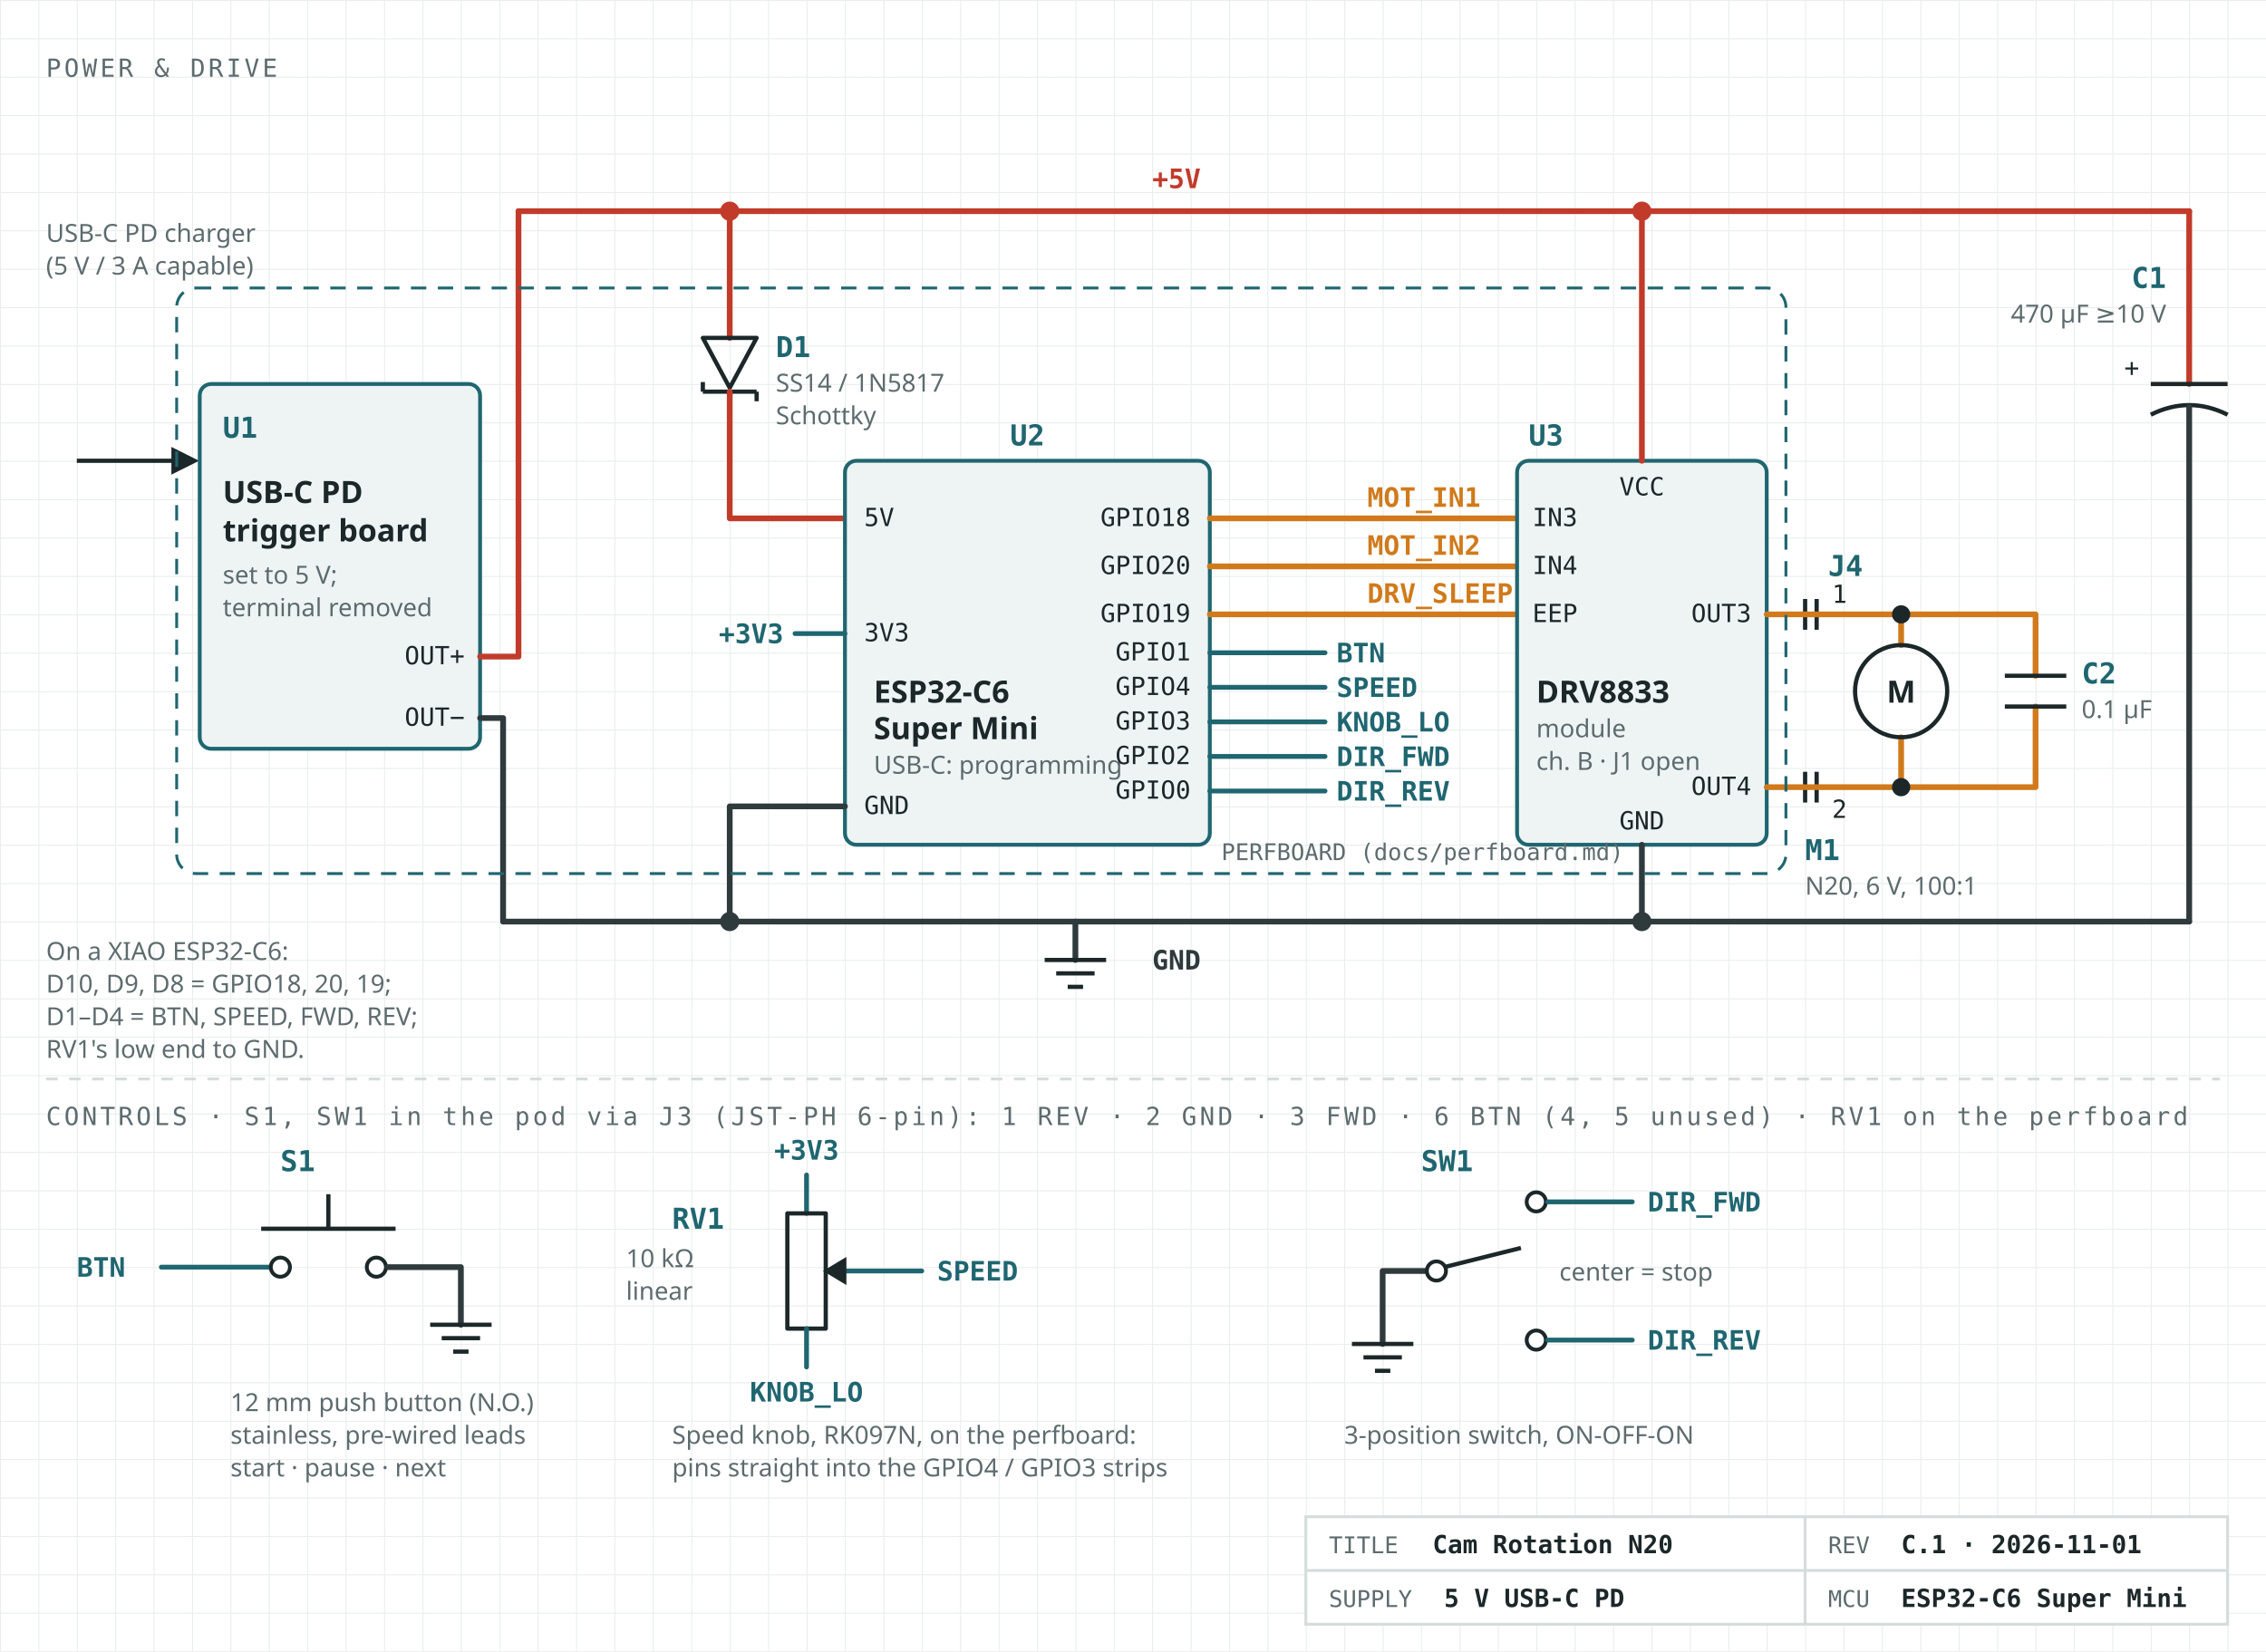
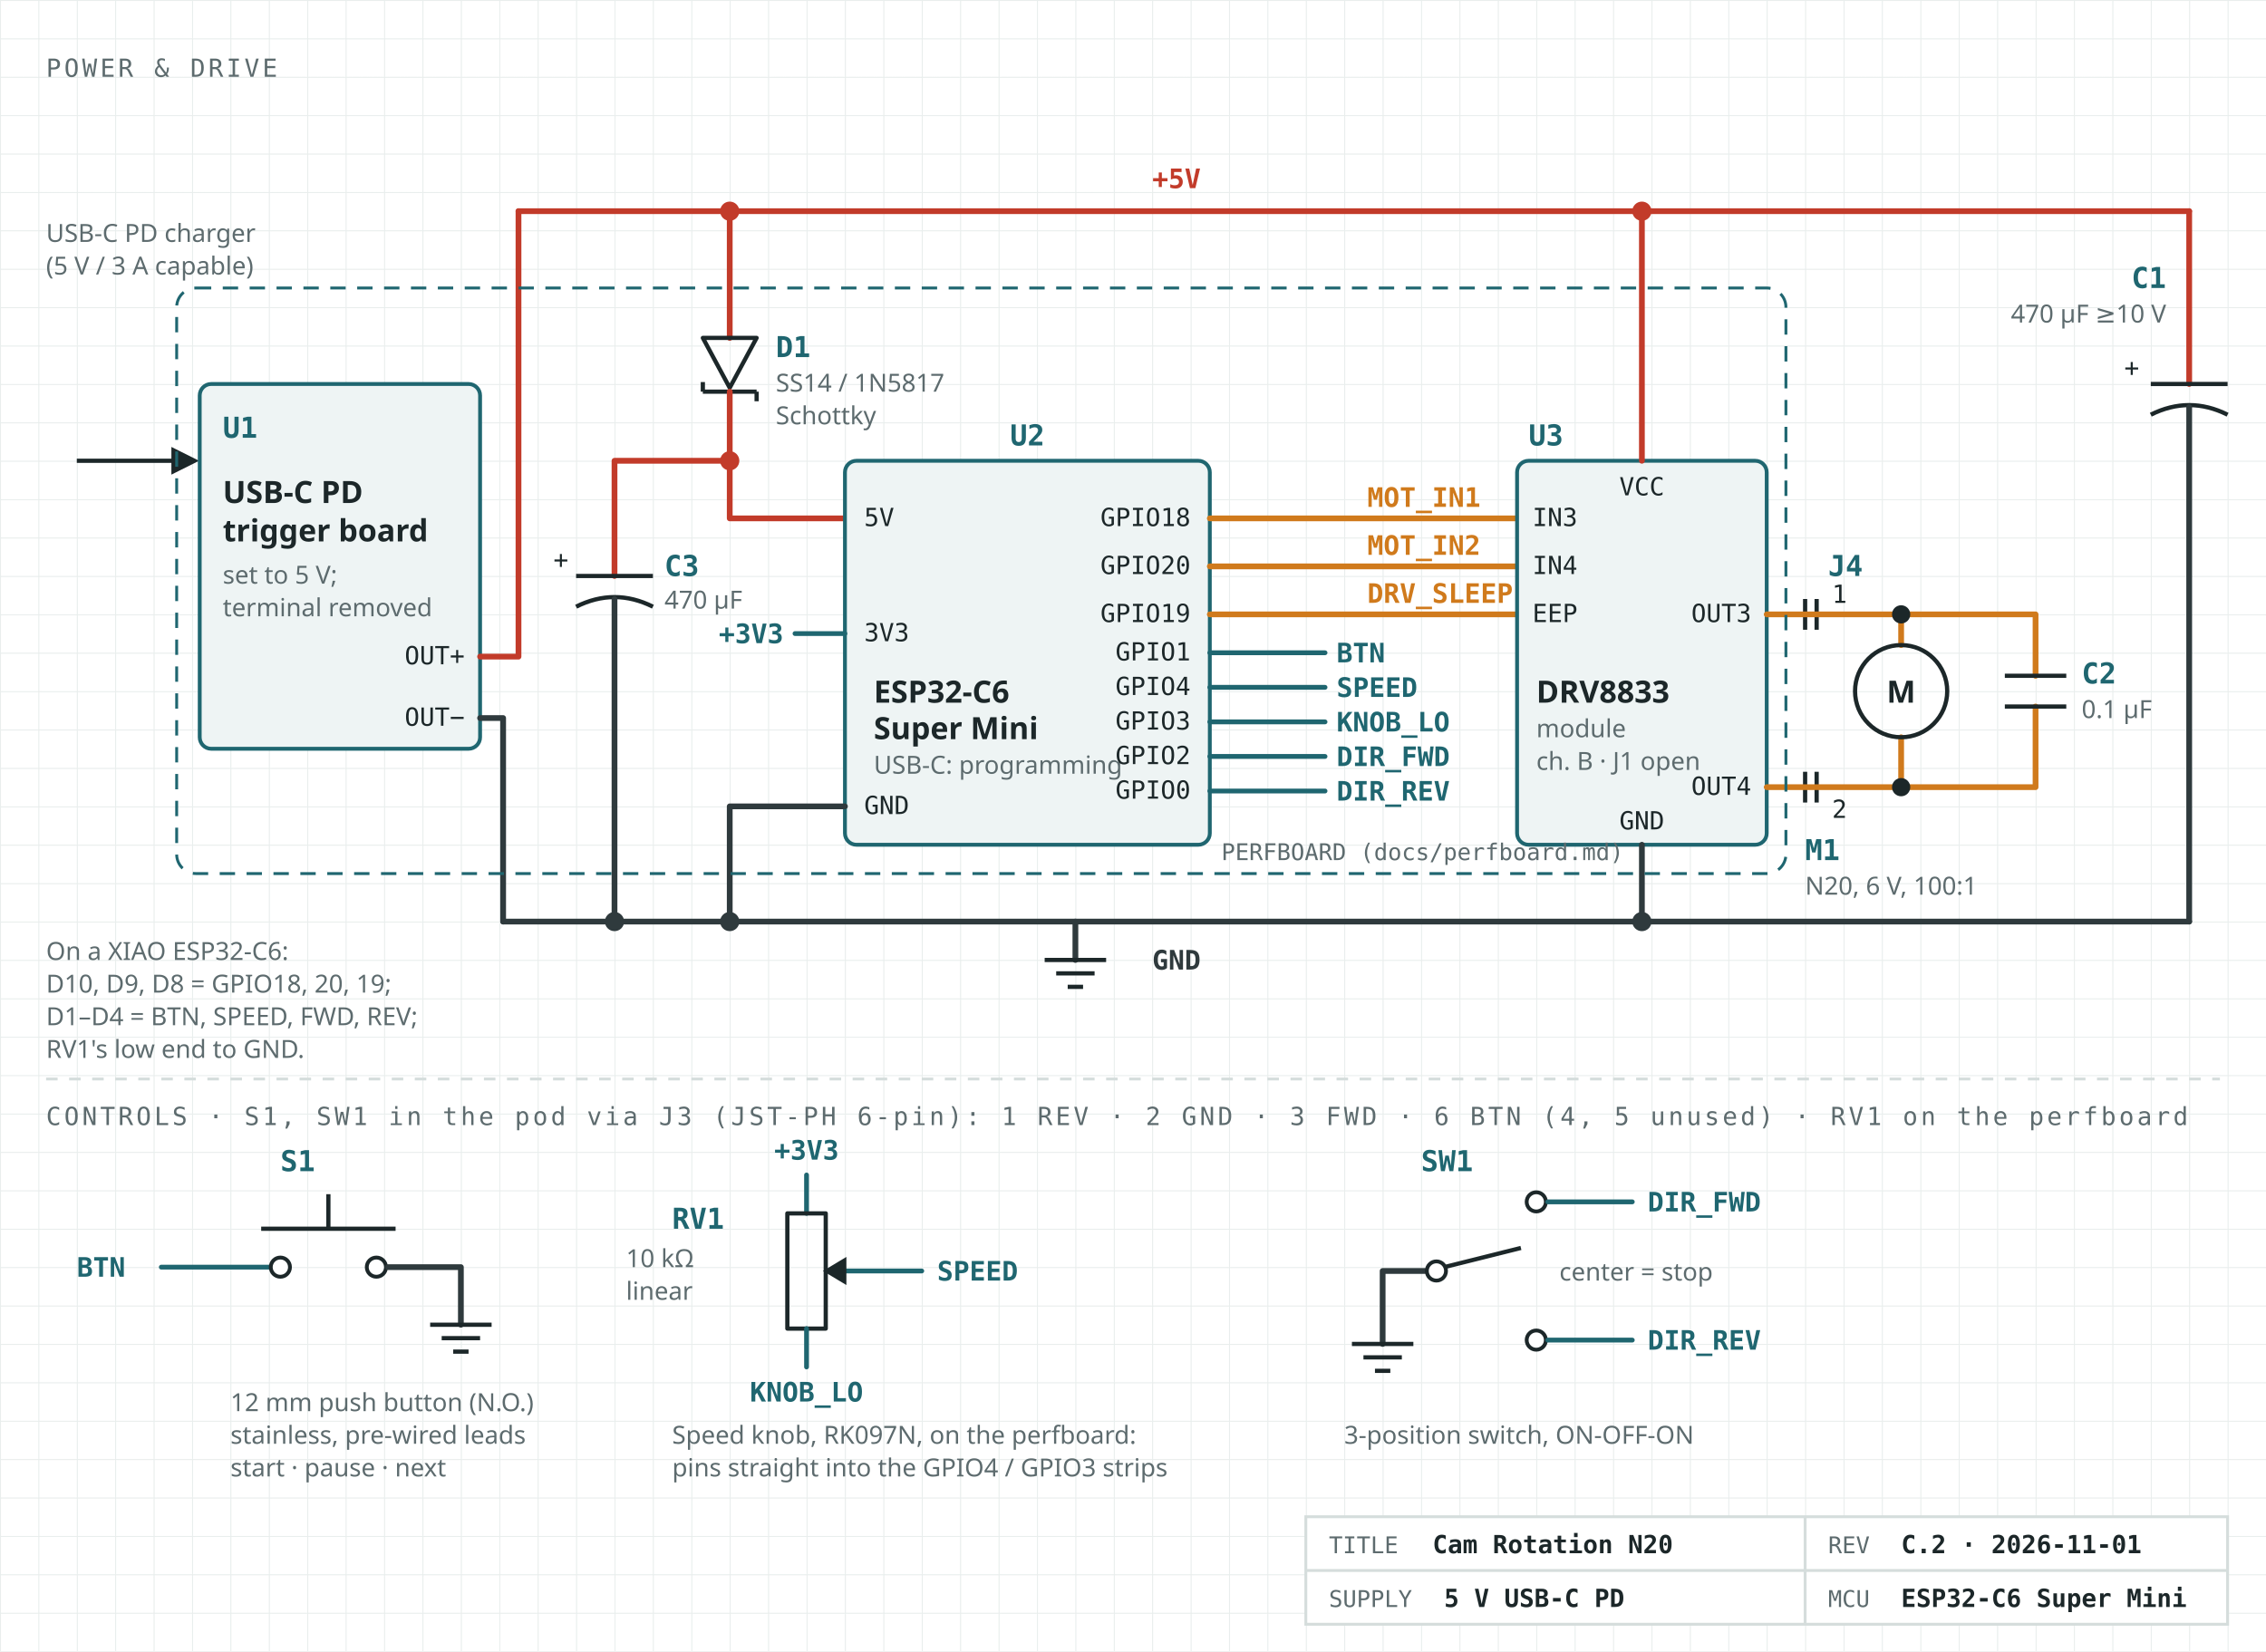
- <svg xmlns="http://www.w3.org/2000/svg" viewBox="0 0 1180 860" role="img" aria-label="Schematic. Power: PD board 5 volt output to the DRV8833 VCC pin and through diode D1 to the ESP32-C6 Super Mini 5V pin; 470 microfarad capacitor across the 5 volt supply; all grounds common. Drive: Super Mini GPIO18 to DRV8833 IN3, GPIO20 to IN4, GPIO19 to the sleep pin EEP (channel B of the module); DRV8833 OUT3 and OUT4 through the 2-pin plug J4 to the N20 motor, with a 0.1 microfarad capacitor C2 across the motor terminals. Controls: 12 millimetre stainless push button S1 from GPIO1 to ground; 10 kilohm speed knob RV1 (an RK097N on the perfboard) between 3.3 volts and GPIO3, which the firmware drives low as the knob's ground, with its wiper to GPIO4; three-position switch SW1 with common to ground and its two throws to GPIO2 (forward) and GPIO0 (reverse). The PD board, the Super Mini, the DRV8833, D1, the knob and J4 are on a perfboard; C1 is wired to it from the mount. On a XIAO ESP32-C6 the same nets use D10, D9, D8 and D1 to D4, and the knob's low end goes to ground. The button and switch wires pass through J3, a 6-pin JST-PH connector, so the pod can be unplugged.">
+ <svg xmlns="http://www.w3.org/2000/svg" viewBox="0 0 1180 860" role="img" aria-label="Schematic. Power: PD board 5 volt output to the DRV8833 VCC pin and through diode D1 to the ESP32-C6 Super Mini 5V pin; 470 microfarad capacitor C1 across the 5 volt supply; a second 470 microfarad capacitor C3 from D1's cathode to ground, so it can only feed the Super Mini through a motor start or stall; all grounds common. Drive: Super Mini GPIO18 to DRV8833 IN3, GPIO20 to IN4, GPIO19 to the sleep pin EEP (channel B of the module); DRV8833 OUT3 and OUT4 through the 2-pin plug J4 to the N20 motor, with a 0.1 microfarad capacitor C2 across the motor terminals. Controls: 12 millimetre stainless push button S1 from GPIO1 to ground; 10 kilohm speed knob RV1 (an RK097N on the perfboard) between 3.3 volts and GPIO3, which the firmware drives low as the knob's ground, with its wiper to GPIO4; three-position switch SW1 with common to ground and its two throws to GPIO2 (forward) and GPIO0 (reverse). The PD board, the Super Mini, the DRV8833, D1, C3, the knob and J4 are on a perfboard; C1 is wired to it from the mount. On a XIAO ESP32-C6 the same nets use D10, D9, D8 and D1 to D4, and the knob's low end goes to ground. The button and switch wires pass through J3, a 6-pin JST-PH connector, so the pod can be unplugged.">
  <style>.grid{stroke:#e9eeed;stroke-width:1}
.w-pwr{stroke:#c23b2a;stroke-width:3;fill:none;stroke-linecap:round;stroke-linejoin:round}
.w-gnd{stroke:#2f3a3d;stroke-width:3;fill:none;stroke-linecap:round;stroke-linejoin:round}
.w-sig{stroke:#d07a1c;stroke-width:3;fill:none;stroke-linecap:round;stroke-linejoin:round}
.dot-pwr{fill:#c23b2a}
.dot-gnd{fill:#2f3a3d}
.w-ctl{stroke:#1f6670;stroke-width:2.5;fill:none;stroke-linecap:round;stroke-linejoin:round}
.net.c{fill:#1f6670}
.sect{font-family:"IBM Plex Mono",ui-monospace,SFMono-Regular,Menlo,monospace;font-size:13px;letter-spacing:.12em;fill:#5d6b6e}
.divider{stroke:#d5dddc;stroke-width:1.5;stroke-dasharray:6 6}
.contact{fill:#ffffff;stroke:#1c2729;stroke-width:2}
.part{fill:#eef4f4;stroke:#1f6670;stroke-width:2}
.sym{fill:none;stroke:#1c2729;stroke-width:2.2;stroke-linejoin:round}
.symfill{fill:#1c2729;stroke:#1c2729;stroke-width:1.5}
.ref{font-family:"IBM Plex Mono",ui-monospace,SFMono-Regular,Menlo,monospace;font-size:15px;font-weight:600;fill:#1f6670}
.name{font-family:"IBM Plex Sans",ui-sans-serif,system-ui,sans-serif;font-size:16px;font-weight:600;fill:#1c2729}
.small{font-family:"IBM Plex Sans",ui-sans-serif,system-ui,sans-serif;font-size:13px;fill:#5d6b6e}
.pin{font-family:"IBM Plex Mono",ui-monospace,SFMono-Regular,Menlo,monospace;font-size:13px;fill:#1c2729}
.net{font-family:"IBM Plex Mono",ui-monospace,SFMono-Regular,Menlo,monospace;font-size:14px;font-weight:600}
.net.p{fill:#c23b2a}
.net.g{fill:#2f3a3d}
.net.s{fill:#d07a1c}
.tb{fill:#ffffff;stroke:#d5dddc;stroke-width:1.5}
.tbt{font-family:"IBM Plex Mono",ui-monospace,SFMono-Regular,Menlo,monospace;font-size:12px;fill:#5d6b6e}
.tbv{font-family:"IBM Plex Mono",ui-monospace,SFMono-Regular,Menlo,monospace;font-size:13px;font-weight:600;fill:#1c2729}
.pad{stroke:#1c2729;stroke-width:1.5}
.padoff{fill:#ffffff;stroke:#5d6b6e;stroke-width:1.2}
.board{fill:#eef4f4;stroke:#1f6670;stroke-width:2}
.lbl{font-family:"IBM Plex Mono",ui-monospace,SFMono-Regular,Menlo,monospace;font-size:13px;fill:#1c2729}
.lblm{font-family:"IBM Plex Mono",ui-monospace,SFMono-Regular,Menlo,monospace;font-size:12px;fill:#5d6b6e}
.ttl{font-family:"IBM Plex Sans",ui-sans-serif,system-ui,sans-serif;font-size:15px;font-weight:600;fill:#1c2729}
text{font-family:'IBM Plex Sans',Helvetica,Arial,sans-serif}</style>
  <rect x="0" y="0" width="1180" height="860" fill="#ffffff" />
  <defs>
    <pattern id="g" width="20" height="20" patternUnits="userSpaceOnUse">
      <path d="M20 0H0V20" class="grid" fill="none" />
    </pattern>
  </defs>
  <rect x="0" y="0" width="1180" height="860" fill="url(#g)" />
  <text class="sect" x="24" y="40">POWER &amp; DRIVE</text>
  <path class="w-pwr" d="M270 110 H1140" />
  <path class="w-gnd" d="M262 480 H1140" />
  <text class="net p" x="600" y="98">+5V</text>
  <text class="net g" x="600" y="505">GND</text>
  <text class="small" x="24" y="126">USB-C PD charger</text>
  <text class="small" x="24" y="143">(5 V / 3 A capable)</text>
  <path class="sym" d="M40 240 H90" />
  <path class="symfill" d="M90 234 L102 240 L90 246 Z" />
  <rect class="part" x="104" y="200" width="146" height="190" rx="6" />
  <text class="ref" x="116" y="228">U1</text>
  <text class="name" x="116" y="262">USB-C PD</text>
  <text class="name" x="116" y="282">trigger board</text>
  <text class="small" x="116" y="304">set to 5 V;</text>
  <text class="small" x="116" y="321">terminal removed</text>
  <text class="pin" x="242" y="346" text-anchor="end">OUT+</text>
  <text class="pin" x="242" y="378" text-anchor="end">OUT−</text>
  <path class="w-pwr" d="M250 342 H270 V110" />
  <path class="w-gnd" d="M250 374 H262 V480" />
  <path class="w-pwr" d="M380 110 V176" />
  <path class="sym" d="M366 176 H394 L380 202 Z" />
  <path class="sym" d="M366 204 H394" />
  <path class="sym" d="M366 204 v-5 M394 204 v5" />
  <path class="w-pwr" d="M380 204 V270 H440" />
  <text class="ref" x="404" y="186">D1</text>
  <text class="small" x="404" y="204">SS14 / 1N5817</text>
  <text class="small" x="404" y="221">Schottky</text>
  <circle class="dot-pwr" cx="380" cy="110" r="5" />
+   <path class="w-pwr" d="M380 240 H320 V300" />
+   <path class="sym" d="M300 300 H340" />
+   <path class="sym" d="M300 316 Q320 306 340 316" />
+   <path class="w-gnd" d="M320 312 V480" />
+   <circle class="dot-pwr" cx="380" cy="240" r="5" />
+   <circle class="dot-gnd" cx="320" cy="480" r="5" />
+   <text class="pin" x="296" y="296" text-anchor="end">+</text>
+   <text class="ref" x="346" y="300">C3</text>
+   <text class="small" x="346" y="317">470 µF</text>
  <rect class="part" x="440" y="240" width="190" height="200" rx="6" />
  <text class="ref" x="535" y="232" text-anchor="middle">U2</text>
  <text class="name" x="455" y="366">ESP32-C6</text>
  <text class="name" x="455" y="385">Super Mini</text>
  <text class="small" x="455" y="403">USB-C: programming</text>
  <text class="pin" x="450" y="274">5V</text>
  <text class="pin" x="450" y="334">3V3</text>
  <text class="pin" x="450" y="424">GND</text>
  <text class="pin" x="620" y="274" text-anchor="end">GPIO18</text>
  <text class="pin" x="620" y="299" text-anchor="end">GPIO20</text>
  <text class="pin" x="620" y="324" text-anchor="end">GPIO19</text>
  <text class="pin" x="620" y="344" text-anchor="end">GPIO1</text>
  <text class="pin" x="620" y="362" text-anchor="end">GPIO4</text>
  <text class="pin" x="620" y="380" text-anchor="end">GPIO3</text>
  <text class="pin" x="620" y="398" text-anchor="end">GPIO2</text>
  <text class="pin" x="620" y="416" text-anchor="end">GPIO0</text>
  <path class="w-gnd" d="M440 420 H380 V480" />
  <circle class="dot-gnd" cx="380" cy="480" r="5" />
  <path class="w-ctl" d="M440 330 H414" />
  <text class="net c" x="408" y="335" text-anchor="end">+3V3</text>
  <path class="w-ctl" d="M630 340 H690 M630 358 H690 M630 376 H690 M630 394 H690 M630 412 H690" />
  <text class="net c" x="696" y="345">BTN</text>
  <text class="net c" x="696" y="363">SPEED</text>
  <text class="net c" x="696" y="381">KNOB_LO</text>
  <text class="net c" x="696" y="399">DIR_FWD</text>
  <text class="net c" x="696" y="417">DIR_REV</text>
  <path class="w-sig" d="M630 270 H790 M630 295 H790 M630 320 H790" />
  <text class="net s" x="712" y="264">MOT_IN1</text>
  <text class="net s" x="712" y="289">MOT_IN2</text>
  <text class="net s" x="712" y="314">DRV_SLEEP</text>
  <rect class="part" x="790" y="240" width="130" height="200" rx="6" />
  <text class="ref" x="796" y="232">U3</text>
  <text class="pin" x="798" y="274">IN3</text>
  <text class="pin" x="798" y="299">IN4</text>
  <text class="pin" x="798" y="324">EEP</text>
  <text class="pin" x="912" y="324" text-anchor="end">OUT3</text>
  <text class="pin" x="912" y="414" text-anchor="end">OUT4</text>
  <text class="pin" x="855" y="258" text-anchor="middle">VCC</text>
  <text class="pin" x="855" y="432" text-anchor="middle">GND</text>
  <text class="name" x="800" y="366">DRV8833</text>
  <text class="small" x="800" y="384">module</text>
  <text class="small" x="800" y="401">ch. B · J1 open</text>
  <path class="w-pwr" d="M855 110 V240" />
  <path class="w-gnd" d="M855 440 V480" />
  <circle class="dot-pwr" cx="855" cy="110" r="5" />
  <circle class="dot-gnd" cx="855" cy="480" r="5" />
  <path class="sym" d="M940 312 v16 M946 312 v16 M940 402 v16 M946 402 v16" />
  <text class="ref" x="952" y="300">J4</text>
  <text class="pin" x="954" y="314">1</text>
  <text class="pin" x="954" y="426">2</text>
  <path class="w-sig" d="M920 320 H1060 V352 M1060 368 V410 H920 M990 320 V336 M990 410 V384" />
  <circle class="sym" cx="990" cy="360" r="24" />
  <text class="name" x="990" y="366" text-anchor="middle">M</text>
  <circle class="symfill" cx="990" cy="320" r="4" />
  <circle class="symfill" cx="990" cy="410" r="4" />
  <text class="ref" x="940" y="448">M1</text>
  <text class="small" x="940" y="466">N20, 6 V, 100:1</text>
  <path class="sym" d="M1044 352 H1076 M1044 368 H1076" />
  <text class="ref" x="1084" y="356">C2</text>
  <text class="small" x="1084" y="374">0.1 µF</text>
  <path class="w-pwr" d="M1140 110 V200" />
  <path class="sym" d="M1120 200 H1160" />
  <path class="sym" d="M1120 216 Q1140 206 1160 216" />
  <text class="pin" x="1114" y="196" text-anchor="end">+</text>
  <path class="w-gnd" d="M1140 212 V480" />
  <text class="ref" x="1128" y="150" text-anchor="end">C1</text>
  <text class="small" x="1128" y="168" text-anchor="end">470 µF ≥10 V</text>
  <rect x="92" y="150" width="838" height="305" rx="10" fill="none" stroke="#1f6670" stroke-width="1.5" stroke-dasharray="8 6" />
  <text class="lblm" x="636" y="448">PERFBOARD (docs/perfboard.md)</text>
  <text class="small" x="24" y="500">On a XIAO ESP32-C6:</text>
  <text class="small" x="24" y="517">D10, D9, D8 = GPIO18, 20, 19;</text>
  <text class="small" x="24" y="534">D1–D4 = BTN, SPEED, FWD, REV;</text>
  <text class="small" x="24" y="551">RV1's low end to GND.</text>
  <path class="w-gnd" d="M560 480 V500" />
  <path class="sym" d="M544 500 H576 M550 507 H570 M556 514 H564" />
  <path class="divider" d="M24 562 H1156" />
  <text class="sect" x="24" y="586">CONTROLS · S1, SW1 in the pod via J3 (JST-PH 6-pin): 1 REV · 2 GND · 3 FWD · 6 BTN (4, 5 unused) · RV1 on the perfboard</text>
  <text class="net c" x="40" y="665">BTN</text>
  <path class="w-ctl" d="M84 660 H140" />
  <circle class="contact" cx="146" cy="660" r="5" />
  <circle class="contact" cx="196" cy="660" r="5" />
  <path class="sym" d="M136 640 H206 M171 640 V622" />
  <path class="w-gnd" d="M202 660 H240 V690" />
  <path class="sym" d="M224 690 H256 M230 697 H250 M236 704 H244" />
  <text class="ref" x="146" y="610">S1</text>
  <text class="small" x="120" y="735">12 mm push button (N.O.)</text>
  <text class="small" x="120" y="752">stainless, pre-wired leads</text>
  <text class="small" x="120" y="769">start · pause · next</text>
  <text class="net c" x="420" y="604" text-anchor="middle">+3V3</text>
  <path class="w-ctl" d="M420 612 V632" />
  <rect class="sym" x="410" y="632" width="20" height="60" />
  <path class="w-ctl" d="M420 692 V712" />
  <text class="net c" x="420" y="730" text-anchor="middle">KNOB_LO</text>
  <path class="w-ctl" d="M480 662 H440" />
  <path class="symfill" d="M440 656 L430 662 L440 668 Z" />
  <text class="net c" x="488" y="667">SPEED</text>
  <text class="ref" x="350" y="640">RV1</text>
  <text class="small" x="326" y="660">10 kΩ</text>
  <text class="small" x="326" y="677">linear</text>
  <text class="small" x="350" y="752">Speed knob, RK097N, on the perfboard:</text>
  <text class="small" x="350" y="769">pins straight into the GPIO4 / GPIO3 strips</text>
  <path class="w-gnd" d="M720 700 V662 H742" />
  <path class="sym" d="M704 700 H736 M710 707 H730 M716 714 H724" />
  <circle class="contact" cx="748" cy="662" r="5" />
  <circle class="contact" cx="800" cy="626" r="5" />
  <circle class="contact" cx="800" cy="698" r="5" />
  <path class="sym" d="M752 660 L792 650" />
  <path class="w-ctl" d="M806 626 H850 M806 698 H850" />
  <text class="net c" x="858" y="631">DIR_FWD</text>
  <text class="net c" x="858" y="703">DIR_REV</text>
  <text class="small" x="812" y="667">center = stop</text>
  <text class="ref" x="740" y="610">SW1</text>
  <text class="small" x="700" y="752">3-position switch, ON-OFF-ON</text>
  <rect class="tb" x="680" y="790" width="480" height="56" />
  <path d="M680 818 H1160 M940 790 V846" stroke="#d5dddc" stroke-width="1.5" />
  <text class="tbt" x="692" y="809">TITLE</text>
  <text class="tbv" x="746" y="809">Cam Rotation N20</text>
  <text class="tbt" x="952" y="809">REV</text>
-   <text class="tbv" x="990" y="809">C.1 · 2026-11-01</text>
+   <text class="tbv" x="990" y="809">C.2 · 2026-11-01</text>
  <text class="tbt" x="692" y="837">SUPPLY</text>
  <text class="tbv" x="752" y="837">5 V USB-C PD</text>
  <text class="tbt" x="952" y="837">MCU</text>
  <text class="tbv" x="990" y="837">ESP32-C6 Super Mini</text>
</svg>
